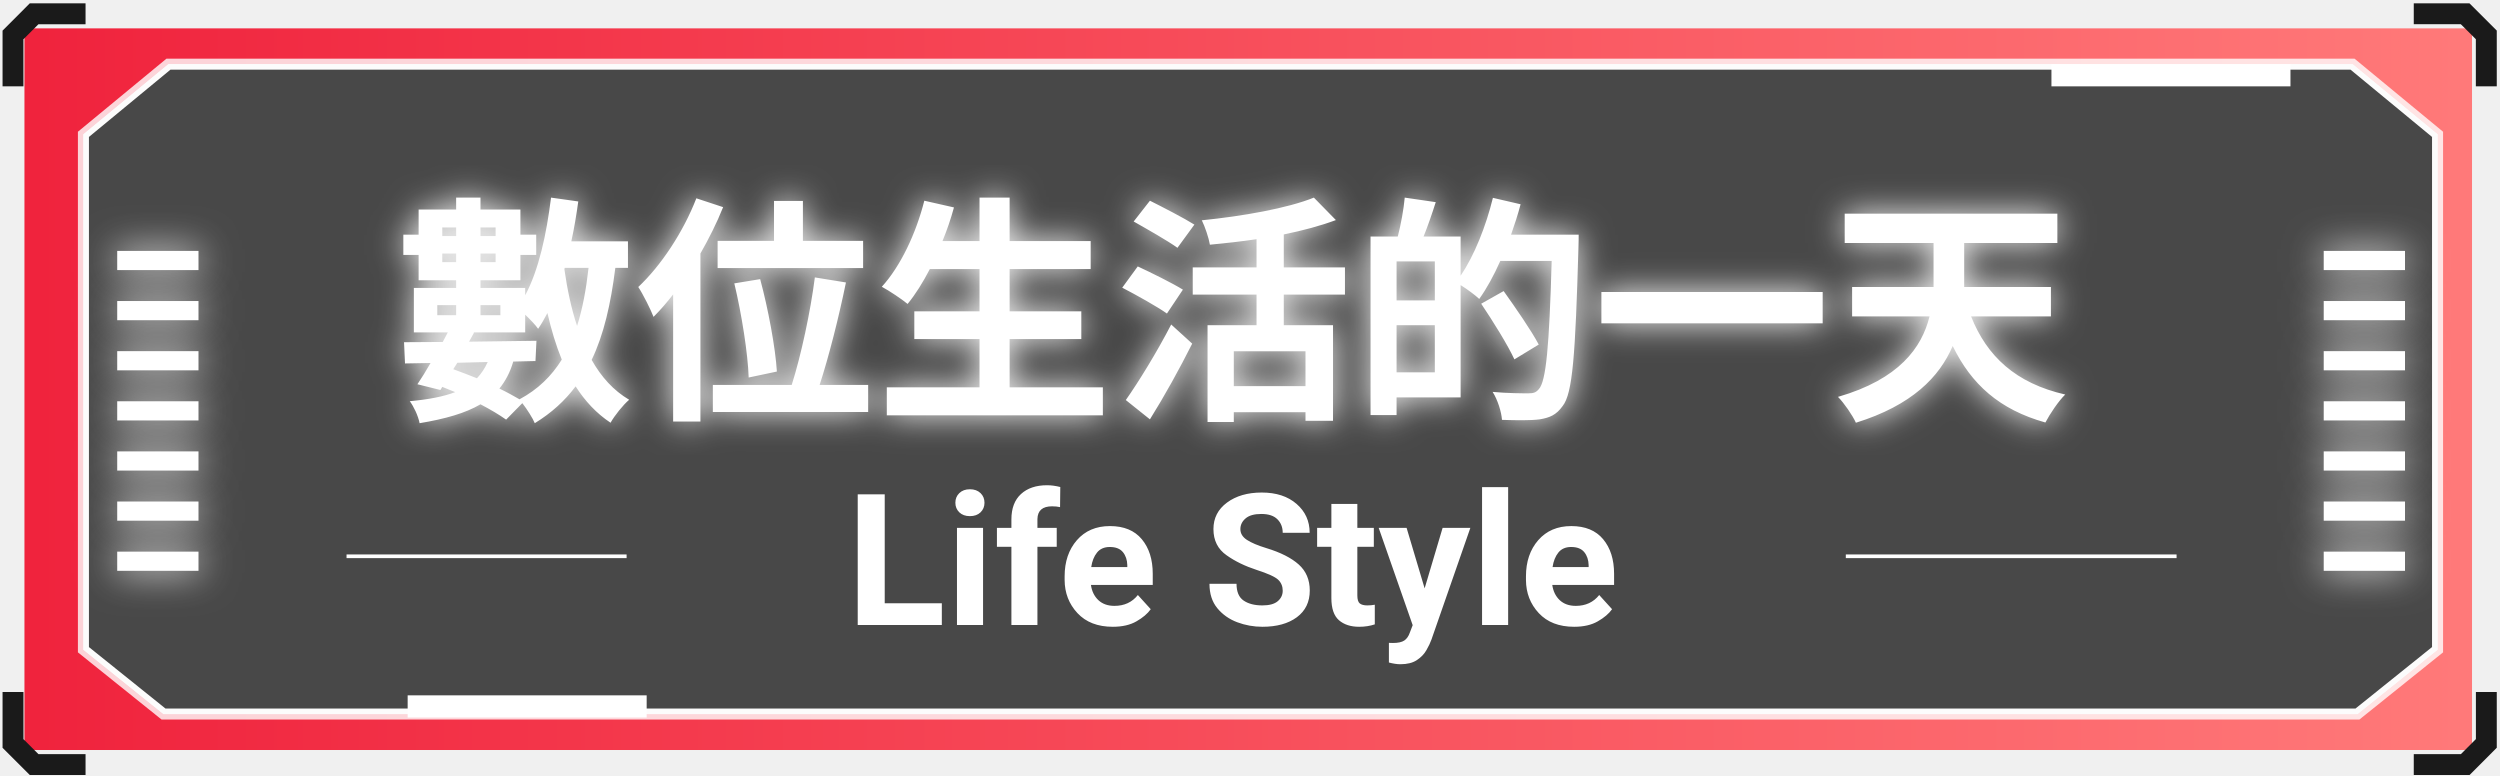
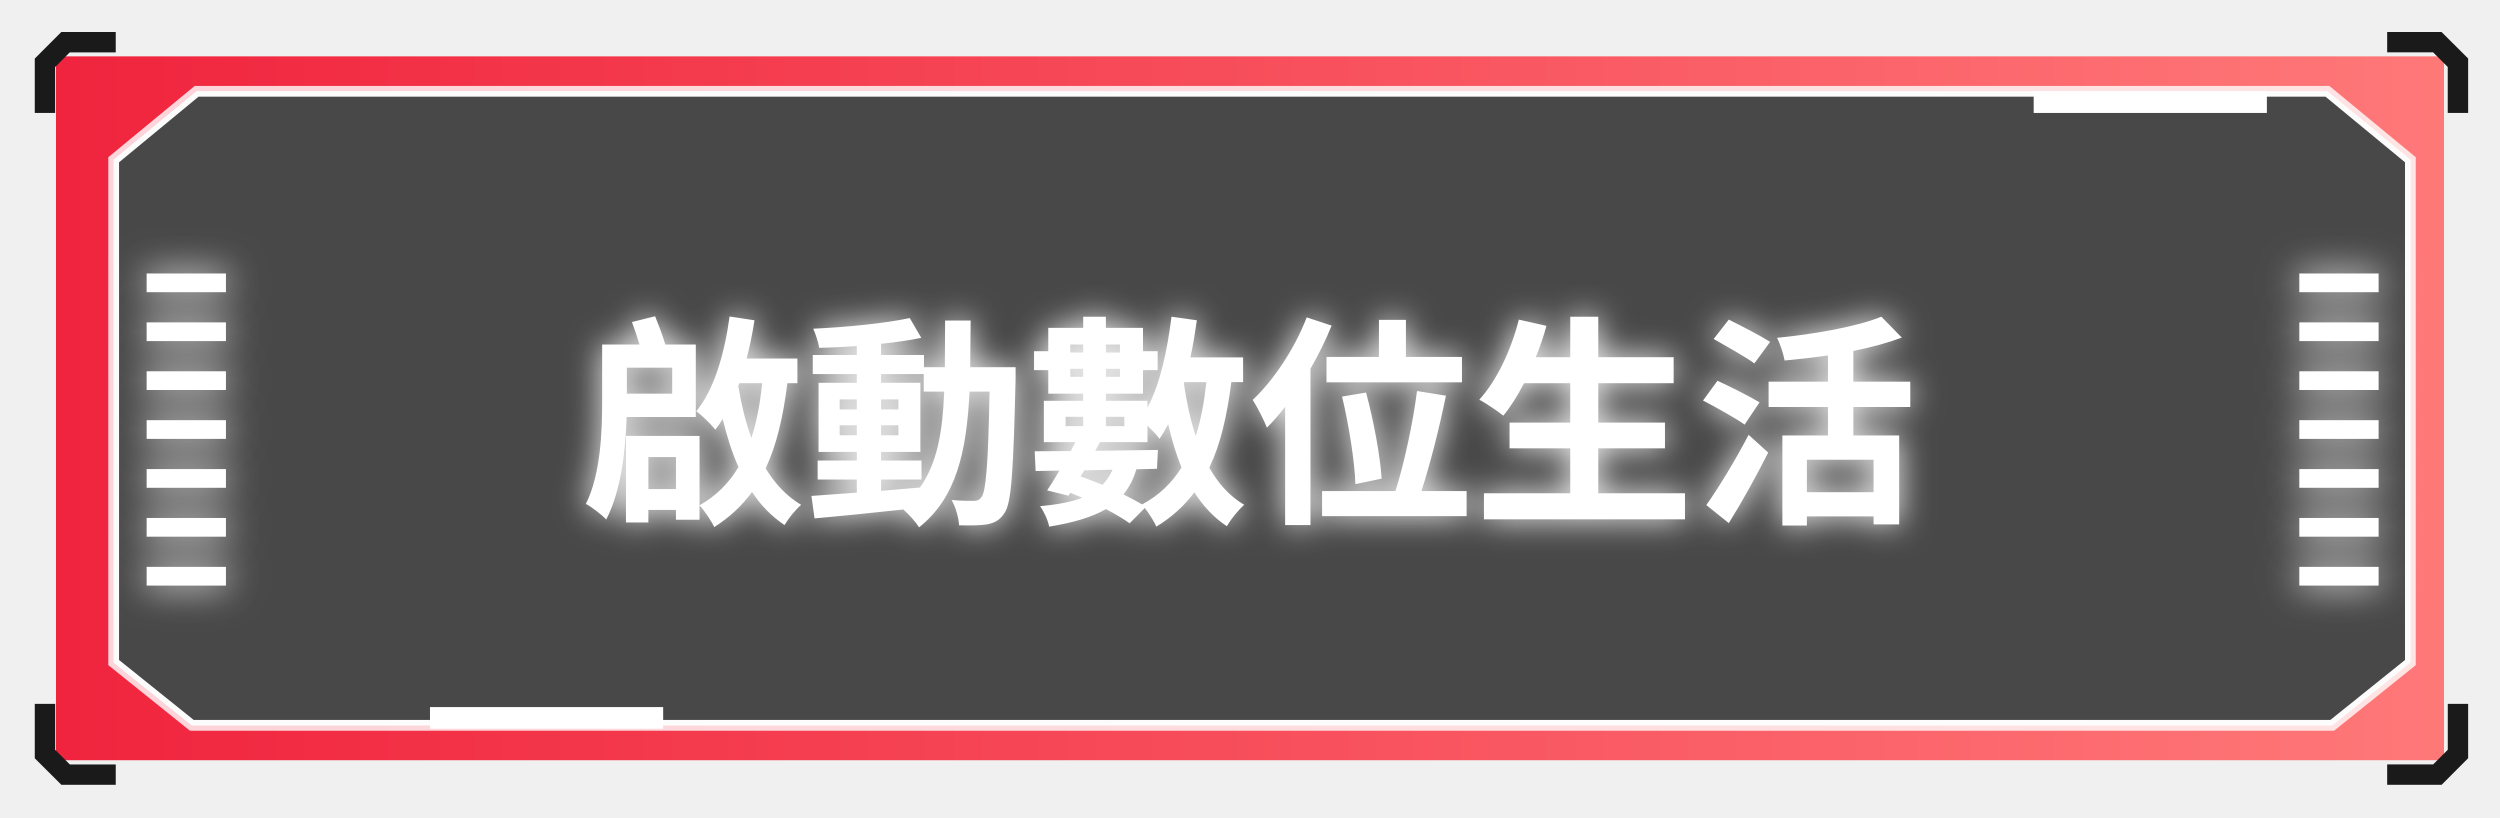
- <svg xmlns="http://www.w3.org/2000/svg" xmlns:xlink="http://www.w3.org/1999/xlink" width="680" height="211" viewBox="0 0 680 211">
+ <svg xmlns="http://www.w3.org/2000/svg" xmlns:xlink="http://www.w3.org/1999/xlink" width="697" height="228" viewBox="0 0 697 228">
  <defs>
    <filter id="prefix__d" width="249.3%" height="732.4%" x="-74.6%" y="-316.2%" filterUnits="objectBoundingBox">
      <feMorphology in="SourceAlpha" operator="dilate" radius=".5" result="shadowSpreadOuter1" />
      <feOffset in="shadowSpreadOuter1" result="shadowOffsetOuter1" />
      <feGaussianBlur in="shadowOffsetOuter1" result="shadowBlurOuter1" stdDeviation="5" />
      <feColorMatrix in="shadowBlurOuter1" values="0 0 0 0 1 0 0 0 0 1 0 0 0 0 1 0 0 0 0.789 0" />
    </filter>
    <filter id="prefix__f" width="249.3%" height="732.4%" x="-74.6%" y="-316.2%" filterUnits="objectBoundingBox">
      <feMorphology in="SourceAlpha" operator="dilate" radius=".5" result="shadowSpreadOuter1" />
      <feOffset in="shadowSpreadOuter1" result="shadowOffsetOuter1" />
      <feGaussianBlur in="shadowOffsetOuter1" result="shadowBlurOuter1" stdDeviation="5" />
      <feColorMatrix in="shadowBlurOuter1" values="0 0 0 0 1 0 0 0 0 1 0 0 0 0 1 0 0 0 0.789 0" />
    </filter>
    <filter id="prefix__h" width="249.3%" height="732.4%" x="-74.6%" y="-316.2%" filterUnits="objectBoundingBox">
      <feMorphology in="SourceAlpha" operator="dilate" radius=".5" result="shadowSpreadOuter1" />
      <feOffset in="shadowSpreadOuter1" result="shadowOffsetOuter1" />
      <feGaussianBlur in="shadowOffsetOuter1" result="shadowBlurOuter1" stdDeviation="5" />
      <feColorMatrix in="shadowBlurOuter1" values="0 0 0 0 1 0 0 0 0 1 0 0 0 0 1 0 0 0 0.789 0" />
    </filter>
    <filter id="prefix__j" width="249.3%" height="732.4%" x="-74.6%" y="-316.2%" filterUnits="objectBoundingBox">
      <feMorphology in="SourceAlpha" operator="dilate" radius=".5" result="shadowSpreadOuter1" />
      <feOffset in="shadowSpreadOuter1" result="shadowOffsetOuter1" />
      <feGaussianBlur in="shadowOffsetOuter1" result="shadowBlurOuter1" stdDeviation="5" />
      <feColorMatrix in="shadowBlurOuter1" values="0 0 0 0 1 0 0 0 0 1 0 0 0 0 1 0 0 0 0.789 0" />
    </filter>
    <filter id="prefix__l" width="249.3%" height="732.4%" x="-74.6%" y="-316.2%" filterUnits="objectBoundingBox">
      <feMorphology in="SourceAlpha" operator="dilate" radius=".5" result="shadowSpreadOuter1" />
      <feOffset in="shadowSpreadOuter1" result="shadowOffsetOuter1" />
      <feGaussianBlur in="shadowOffsetOuter1" result="shadowBlurOuter1" stdDeviation="5" />
      <feColorMatrix in="shadowBlurOuter1" values="0 0 0 0 1 0 0 0 0 1 0 0 0 0 1 0 0 0 0.789 0" />
    </filter>
    <filter id="prefix__n" width="249.3%" height="732.4%" x="-74.6%" y="-316.2%" filterUnits="objectBoundingBox">
      <feMorphology in="SourceAlpha" operator="dilate" radius=".5" result="shadowSpreadOuter1" />
      <feOffset in="shadowSpreadOuter1" result="shadowOffsetOuter1" />
      <feGaussianBlur in="shadowOffsetOuter1" result="shadowBlurOuter1" stdDeviation="5" />
      <feColorMatrix in="shadowBlurOuter1" values="0 0 0 0 1 0 0 0 0 1 0 0 0 0 1 0 0 0 0.789 0" />
    </filter>
    <filter id="prefix__p" width="249.3%" height="732.4%" x="-74.6%" y="-316.2%" filterUnits="objectBoundingBox">
      <feMorphology in="SourceAlpha" operator="dilate" radius=".5" result="shadowSpreadOuter1" />
      <feOffset in="shadowSpreadOuter1" result="shadowOffsetOuter1" />
      <feGaussianBlur in="shadowOffsetOuter1" result="shadowBlurOuter1" stdDeviation="5" />
      <feColorMatrix in="shadowBlurOuter1" values="0 0 0 0 1 0 0 0 0 1 0 0 0 0 1 0 0 0 0.789 0" />
    </filter>
    <filter id="prefix__r" width="249.3%" height="732.4%" x="-74.6%" y="-316.2%" filterUnits="objectBoundingBox">
      <feMorphology in="SourceAlpha" operator="dilate" radius=".5" result="shadowSpreadOuter1" />
      <feOffset in="shadowSpreadOuter1" result="shadowOffsetOuter1" />
      <feGaussianBlur in="shadowOffsetOuter1" result="shadowBlurOuter1" stdDeviation="5" />
      <feColorMatrix in="shadowBlurOuter1" values="0 0 0 0 1 0 0 0 0 1 0 0 0 0 1 0 0 0 0.789 0" />
    </filter>
    <filter id="prefix__t" width="249.3%" height="732.4%" x="-74.6%" y="-316.2%" filterUnits="objectBoundingBox">
      <feMorphology in="SourceAlpha" operator="dilate" radius=".5" result="shadowSpreadOuter1" />
      <feOffset in="shadowSpreadOuter1" result="shadowOffsetOuter1" />
      <feGaussianBlur in="shadowOffsetOuter1" result="shadowBlurOuter1" stdDeviation="5" />
      <feColorMatrix in="shadowBlurOuter1" values="0 0 0 0 1 0 0 0 0 1 0 0 0 0 1 0 0 0 0.789 0" />
    </filter>
    <filter id="prefix__v" width="249.3%" height="732.4%" x="-74.6%" y="-316.2%" filterUnits="objectBoundingBox">
      <feMorphology in="SourceAlpha" operator="dilate" radius=".5" result="shadowSpreadOuter1" />
      <feOffset in="shadowSpreadOuter1" result="shadowOffsetOuter1" />
      <feGaussianBlur in="shadowOffsetOuter1" result="shadowBlurOuter1" stdDeviation="5" />
      <feColorMatrix in="shadowBlurOuter1" values="0 0 0 0 1 0 0 0 0 1 0 0 0 0 1 0 0 0 0.789 0" />
    </filter>
    <filter id="prefix__x" width="249.3%" height="732.4%" x="-74.6%" y="-316.2%" filterUnits="objectBoundingBox">
      <feMorphology in="SourceAlpha" operator="dilate" radius=".5" result="shadowSpreadOuter1" />
      <feOffset in="shadowSpreadOuter1" result="shadowOffsetOuter1" />
      <feGaussianBlur in="shadowOffsetOuter1" result="shadowBlurOuter1" stdDeviation="5" />
      <feColorMatrix in="shadowBlurOuter1" values="0 0 0 0 1 0 0 0 0 1 0 0 0 0 1 0 0 0 0.789 0" />
    </filter>
    <filter id="prefix__z" width="249.3%" height="732.4%" x="-74.6%" y="-316.2%" filterUnits="objectBoundingBox">
      <feMorphology in="SourceAlpha" operator="dilate" radius=".5" result="shadowSpreadOuter1" />
      <feOffset in="shadowSpreadOuter1" result="shadowOffsetOuter1" />
      <feGaussianBlur in="shadowOffsetOuter1" result="shadowBlurOuter1" stdDeviation="5" />
      <feColorMatrix in="shadowBlurOuter1" values="0 0 0 0 1 0 0 0 0 1 0 0 0 0 1 0 0 0 0.789 0" />
    </filter>
    <filter id="prefix__B" width="249.3%" height="732.4%" x="-74.6%" y="-316.2%" filterUnits="objectBoundingBox">
      <feMorphology in="SourceAlpha" operator="dilate" radius=".5" result="shadowSpreadOuter1" />
      <feOffset in="shadowSpreadOuter1" result="shadowOffsetOuter1" />
      <feGaussianBlur in="shadowOffsetOuter1" result="shadowBlurOuter1" stdDeviation="5" />
      <feColorMatrix in="shadowBlurOuter1" values="0 0 0 0 1 0 0 0 0 1 0 0 0 0 1 0 0 0 0.789 0" />
    </filter>
    <filter id="prefix__D" width="249.3%" height="732.4%" x="-74.6%" y="-316.2%" filterUnits="objectBoundingBox">
      <feMorphology in="SourceAlpha" operator="dilate" radius=".5" result="shadowSpreadOuter1" />
      <feOffset in="shadowSpreadOuter1" result="shadowOffsetOuter1" />
      <feGaussianBlur in="shadowOffsetOuter1" result="shadowBlurOuter1" stdDeviation="5" />
      <feColorMatrix in="shadowBlurOuter1" values="0 0 0 0 1 0 0 0 0 1 0 0 0 0 1 0 0 0 0.789 0" />
    </filter>
-     <filter id="prefix__F" width="105.9%" height="128.1%" x="-3%" y="-14.1%" filterUnits="objectBoundingBox">
+     <filter id="prefix__F" width="107.2%" height="129.3%" x="-3.6%" y="-14.7%" filterUnits="objectBoundingBox">
      <feOffset in="SourceAlpha" result="shadowOffsetOuter1" />
      <feGaussianBlur in="shadowOffsetOuter1" result="shadowBlurOuter1" stdDeviation="4.5" />
      <feColorMatrix in="shadowBlurOuter1" values="0 0 0 0 1 0 0 0 0 1 0 0 0 0 1 0 0 0 0.959 0" />
    </filter>
    <path id="prefix__a" d="M657.015 169.722l-21.789 17.499H38.48l-21.789-17.499V29.541l23.126-19.086h594.072l23.126 19.086v140.181zM.599 197.012h665.814V.664H.599v196.348z" />
    <path id="prefix__e" d="M632.051 73.464L654.159 73.464 654.159 68.246 632.051 68.246z" />
    <path id="prefix__g" d="M632.051 87.097L654.159 87.097 654.159 81.879 632.051 81.879z" />
    <path id="prefix__i" d="M632.051 100.73L654.159 100.73 654.159 95.512 632.051 95.512z" />
    <path id="prefix__k" d="M632.051 114.363L654.159 114.363 654.159 109.145 632.051 109.145z" />
    <path id="prefix__m" d="M632.051 127.996L654.159 127.996 654.159 122.778 632.051 122.778z" />
    <path id="prefix__o" d="M31.883 73.464L53.99 73.464 53.99 68.246 31.883 68.246z" />
    <path id="prefix__q" d="M31.883 87.097L53.99 87.097 53.99 81.879 31.883 81.879z" />
    <path id="prefix__s" d="M31.883 100.73L53.99 100.73 53.99 95.512 31.883 95.512z" />
    <path id="prefix__u" d="M31.883 114.363L53.99 114.363 53.99 109.145 31.883 109.145z" />
    <path id="prefix__w" d="M31.883 127.996L53.99 127.996 53.99 122.778 31.883 122.778z" />
    <path id="prefix__y" d="M632.051 141.629L654.159 141.629 654.159 136.411 632.051 136.411z" />
    <path id="prefix__A" d="M632.051 155.262L654.159 155.262 654.159 150.044 632.051 150.044z" />
    <path id="prefix__C" d="M31.883 141.629L53.99 141.629 53.99 136.411 31.883 136.411z" />
    <path id="prefix__E" d="M31.883 155.262L53.99 155.262 53.99 150.044 31.883 150.044z" />
    <linearGradient id="prefix__b" x1="0%" x2="100%" y1="50%" y2="50%">
      <stop offset="0%" stop-color="#F0233D" />
      <stop offset="100%" stop-color="#FF7979" />
    </linearGradient>
-     <text id="prefix__G" fill="#FFF" font-family="NotoSansTC-Bold, Noto Sans TC" font-size="65" font-weight="bold" letter-spacing=".07">
-       <tspan x="107.756" y="109">數位生活的一天</tspan>
+     <text id="prefix__G" fill="#FFF" font-family="NotoSansTC-Bold, Noto Sans TC" font-size="62" font-weight="bold" letter-spacing=".066">
+       <tspan x="153.301" y="133">啟動數位生活</tspan>
    </text>
  </defs>
  <g fill="none" fill-rule="evenodd">
-     <g transform="translate(6 7)">
+     <g transform="translate(9 8) translate(6 7)">
      <mask id="prefix__c" fill="#fff">
        <use xlink:href="#prefix__a" />
      </mask>
      <path fill="url(#prefix__b)" d="M657.015 169.722l-21.789 17.499H38.48l-21.789-17.499V29.541l23.126-19.086h594.072l23.126 19.086v140.181zM.599 197.012h665.814V.664H.599v196.348z" mask="url(#prefix__c)" />
    </g>
-     <path fill="#1A1A1A" d="M679.12 11.688L679.12 8.315 671.703.914 668.444.914 656.545.914 656.545 6.59 669.348 6.59 673.431 10.665 673.431 23.489 679.12 23.489zM668.347 210.807L671.72 210.807 679.12 203.39 679.12 200.131 679.12 188.232 673.444 188.232 673.444 201.035 669.369 205.118 656.545 205.118 656.545 210.807zM.695 200.034L.695 203.407 8.112 210.807 11.371 210.807 23.27 210.807 23.27 205.131 10.467 205.131 6.384 201.056 6.384 188.232.695 188.232zM11.468.914L8.096.914.695 8.331.695 11.59.695 23.489 6.372 23.489 6.372 10.686 10.446 6.603 23.27 6.603 23.27.914z" />
+     <path fill="#1A1A1A" d="M679.12 11.688L679.12 8.315 671.703.914 668.444.914 656.545.914 656.545 6.59 669.348 6.59 673.431 10.665 673.431 23.489 679.12 23.489zM668.347 210.807L671.72 210.807 679.12 203.39 679.12 200.131 679.12 188.232 673.444 188.232 673.444 201.035 669.369 205.118 656.545 205.118 656.545 210.807zM.695 200.034L.695 203.407 8.112 210.807 11.371 210.807 23.27 210.807 23.27 205.131 10.467 205.131 6.384 201.056 6.384 188.232.695 188.232zM11.468.914L8.096.914.695 8.331.695 11.59.695 23.489 6.372 23.489 6.372 10.686 10.446 6.603 23.27 6.603 23.27.914z" transform="translate(9 8)" />
    <g opacity=".8">
-       <path fill="#000" d="M617.889 0.455L333.489 0.455 23.817 0.455 0.691 19.54 0.691 159.722 22.48 177.221 333.489 177.221 619.226 177.221 641.015 159.722 641.015 19.54z" opacity=".872" transform="translate(22 17)" />
-       <path stroke="#FFF" stroke-width="3" d="M617.889 0.455L333.489 0.455 23.817 0.455 0.691 19.54 0.691 159.722 22.48 177.221 333.489 177.221 619.226 177.221 641.015 159.722 641.015 19.54z" transform="translate(22 17)" />
+       <path fill="#000" d="M617.889 0.455L333.489 0.455 23.817 0.455 0.691 19.54 0.691 159.722 22.48 177.221 333.489 177.221 619.226 177.221 641.015 159.722 641.015 19.54z" opacity=".872" transform="translate(9 8) translate(22 17)" />
+       <path stroke="#FFF" stroke-width="3" d="M617.889 0.455L333.489 0.455 23.817 0.455 0.691 19.54 0.691 159.722 22.48 177.221 333.489 177.221 619.226 177.221 641.015 159.722 641.015 19.54z" transform="translate(9 8) translate(22 17)" />
    </g>
-     <g fill-rule="nonzero">
+     <g fill-rule="nonzero" transform="translate(9 8)">
      <use fill="#000" filter="url(#prefix__d)" xlink:href="#prefix__e" />
      <use fill="#FFF" xlink:href="#prefix__e" />
    </g>
-     <g fill-rule="nonzero">
+     <g fill-rule="nonzero" transform="translate(9 8)">
      <use fill="#000" filter="url(#prefix__f)" xlink:href="#prefix__g" />
      <use fill="#FFF" xlink:href="#prefix__g" />
    </g>
-     <g fill-rule="nonzero">
+     <g fill-rule="nonzero" transform="translate(9 8)">
      <use fill="#000" filter="url(#prefix__h)" xlink:href="#prefix__i" />
      <use fill="#FFF" xlink:href="#prefix__i" />
    </g>
-     <g fill-rule="nonzero">
+     <g fill-rule="nonzero" transform="translate(9 8)">
      <use fill="#000" filter="url(#prefix__j)" xlink:href="#prefix__k" />
      <use fill="#FFF" xlink:href="#prefix__k" />
    </g>
-     <g fill-rule="nonzero">
+     <g fill-rule="nonzero" transform="translate(9 8)">
      <use fill="#000" filter="url(#prefix__l)" xlink:href="#prefix__m" />
      <use fill="#FFF" xlink:href="#prefix__m" />
    </g>
-     <g fill-rule="nonzero">
+     <g fill-rule="nonzero" transform="translate(9 8)">
      <use fill="#000" filter="url(#prefix__n)" xlink:href="#prefix__o" />
      <use fill="#FFF" xlink:href="#prefix__o" />
    </g>
-     <g fill-rule="nonzero">
+     <g fill-rule="nonzero" transform="translate(9 8)">
      <use fill="#000" filter="url(#prefix__p)" xlink:href="#prefix__q" />
      <use fill="#FFF" xlink:href="#prefix__q" />
    </g>
-     <g fill-rule="nonzero">
+     <g fill-rule="nonzero" transform="translate(9 8)">
      <use fill="#000" filter="url(#prefix__r)" xlink:href="#prefix__s" />
      <use fill="#FFF" xlink:href="#prefix__s" />
    </g>
-     <g fill-rule="nonzero">
+     <g fill-rule="nonzero" transform="translate(9 8)">
      <use fill="#000" filter="url(#prefix__t)" xlink:href="#prefix__u" />
      <use fill="#FFF" xlink:href="#prefix__u" />
    </g>
-     <g fill-rule="nonzero">
+     <g fill-rule="nonzero" transform="translate(9 8)">
      <use fill="#000" filter="url(#prefix__v)" xlink:href="#prefix__w" />
      <use fill="#FFF" xlink:href="#prefix__w" />
    </g>
-     <g fill-rule="nonzero">
+     <g fill-rule="nonzero" transform="translate(9 8)">
      <use fill="#000" filter="url(#prefix__x)" xlink:href="#prefix__y" />
      <use fill="#FFF" xlink:href="#prefix__y" />
    </g>
-     <g fill-rule="nonzero">
+     <g fill-rule="nonzero" transform="translate(9 8)">
      <use fill="#000" filter="url(#prefix__z)" xlink:href="#prefix__A" />
      <use fill="#FFF" xlink:href="#prefix__A" />
    </g>
-     <g fill-rule="nonzero">
+     <g fill-rule="nonzero" transform="translate(9 8)">
      <use fill="#000" filter="url(#prefix__B)" xlink:href="#prefix__C" />
      <use fill="#FFF" xlink:href="#prefix__C" />
    </g>
-     <g fill-rule="nonzero">
+     <g fill-rule="nonzero" transform="translate(9 8)">
      <use fill="#000" filter="url(#prefix__D)" xlink:href="#prefix__E" />
      <use fill="#FFF" xlink:href="#prefix__E" />
    </g>
-     <path fill="#FFF" d="M557.993 23.489L623.005 23.489 623.005 17.454 557.993 17.454zM110.881 195.169L175.893 195.169 175.893 189.134 110.881 189.134z" />
-     <path stroke="#FFF" d="M94.26 151.31h76.175M592.027 151.31H502.06" />
-     <text fill="#FFF" font-family="Roboto-Bold, Roboto" font-size="50" font-weight="bold">
-       <tspan x="230.129" y="170">Life Style</tspan>
-     </text>
-     <g fill="#FFF">
+     <path fill="#FFF" d="M557.993 23.489L623.005 23.489 623.005 17.454 557.993 17.454zM110.881 195.169L175.893 195.169 175.893 189.134 110.881 189.134z" transform="translate(9 8)" />
+     <g fill="#FFF" transform="translate(9 8)">
      <use filter="url(#prefix__F)" xlink:href="#prefix__G" />
      <use xlink:href="#prefix__G" />
    </g>
  </g>
</svg>
